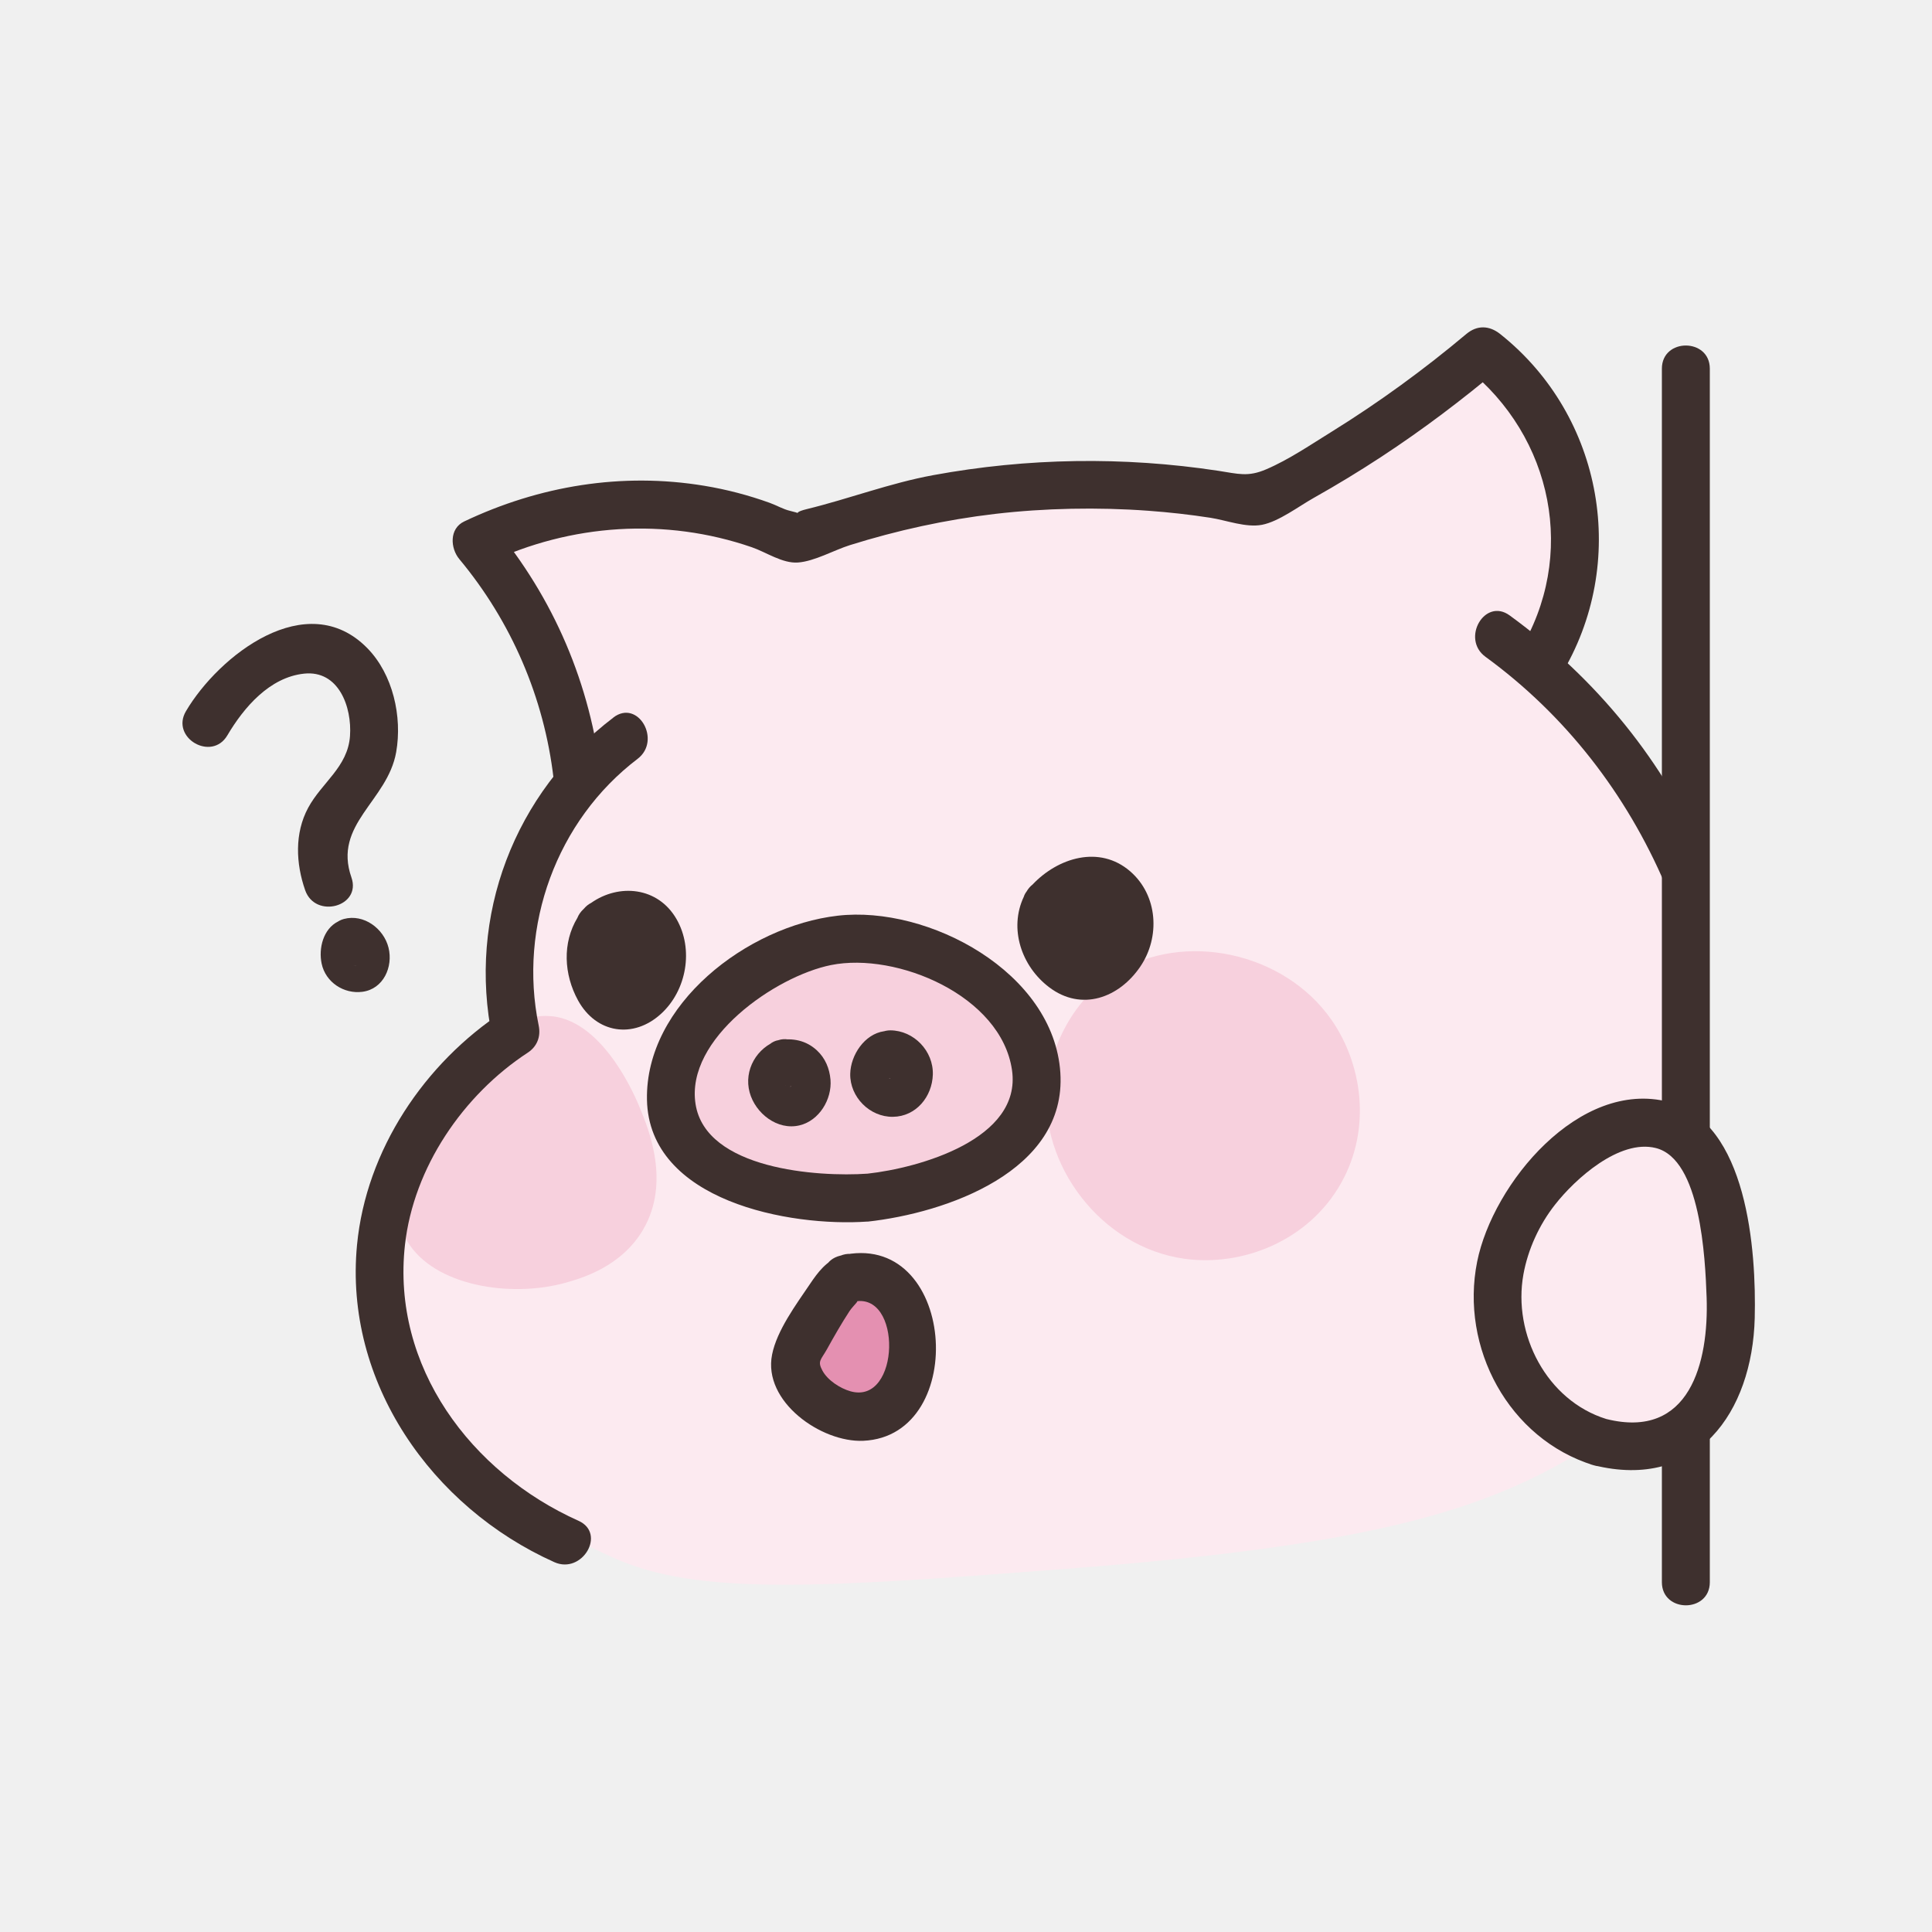
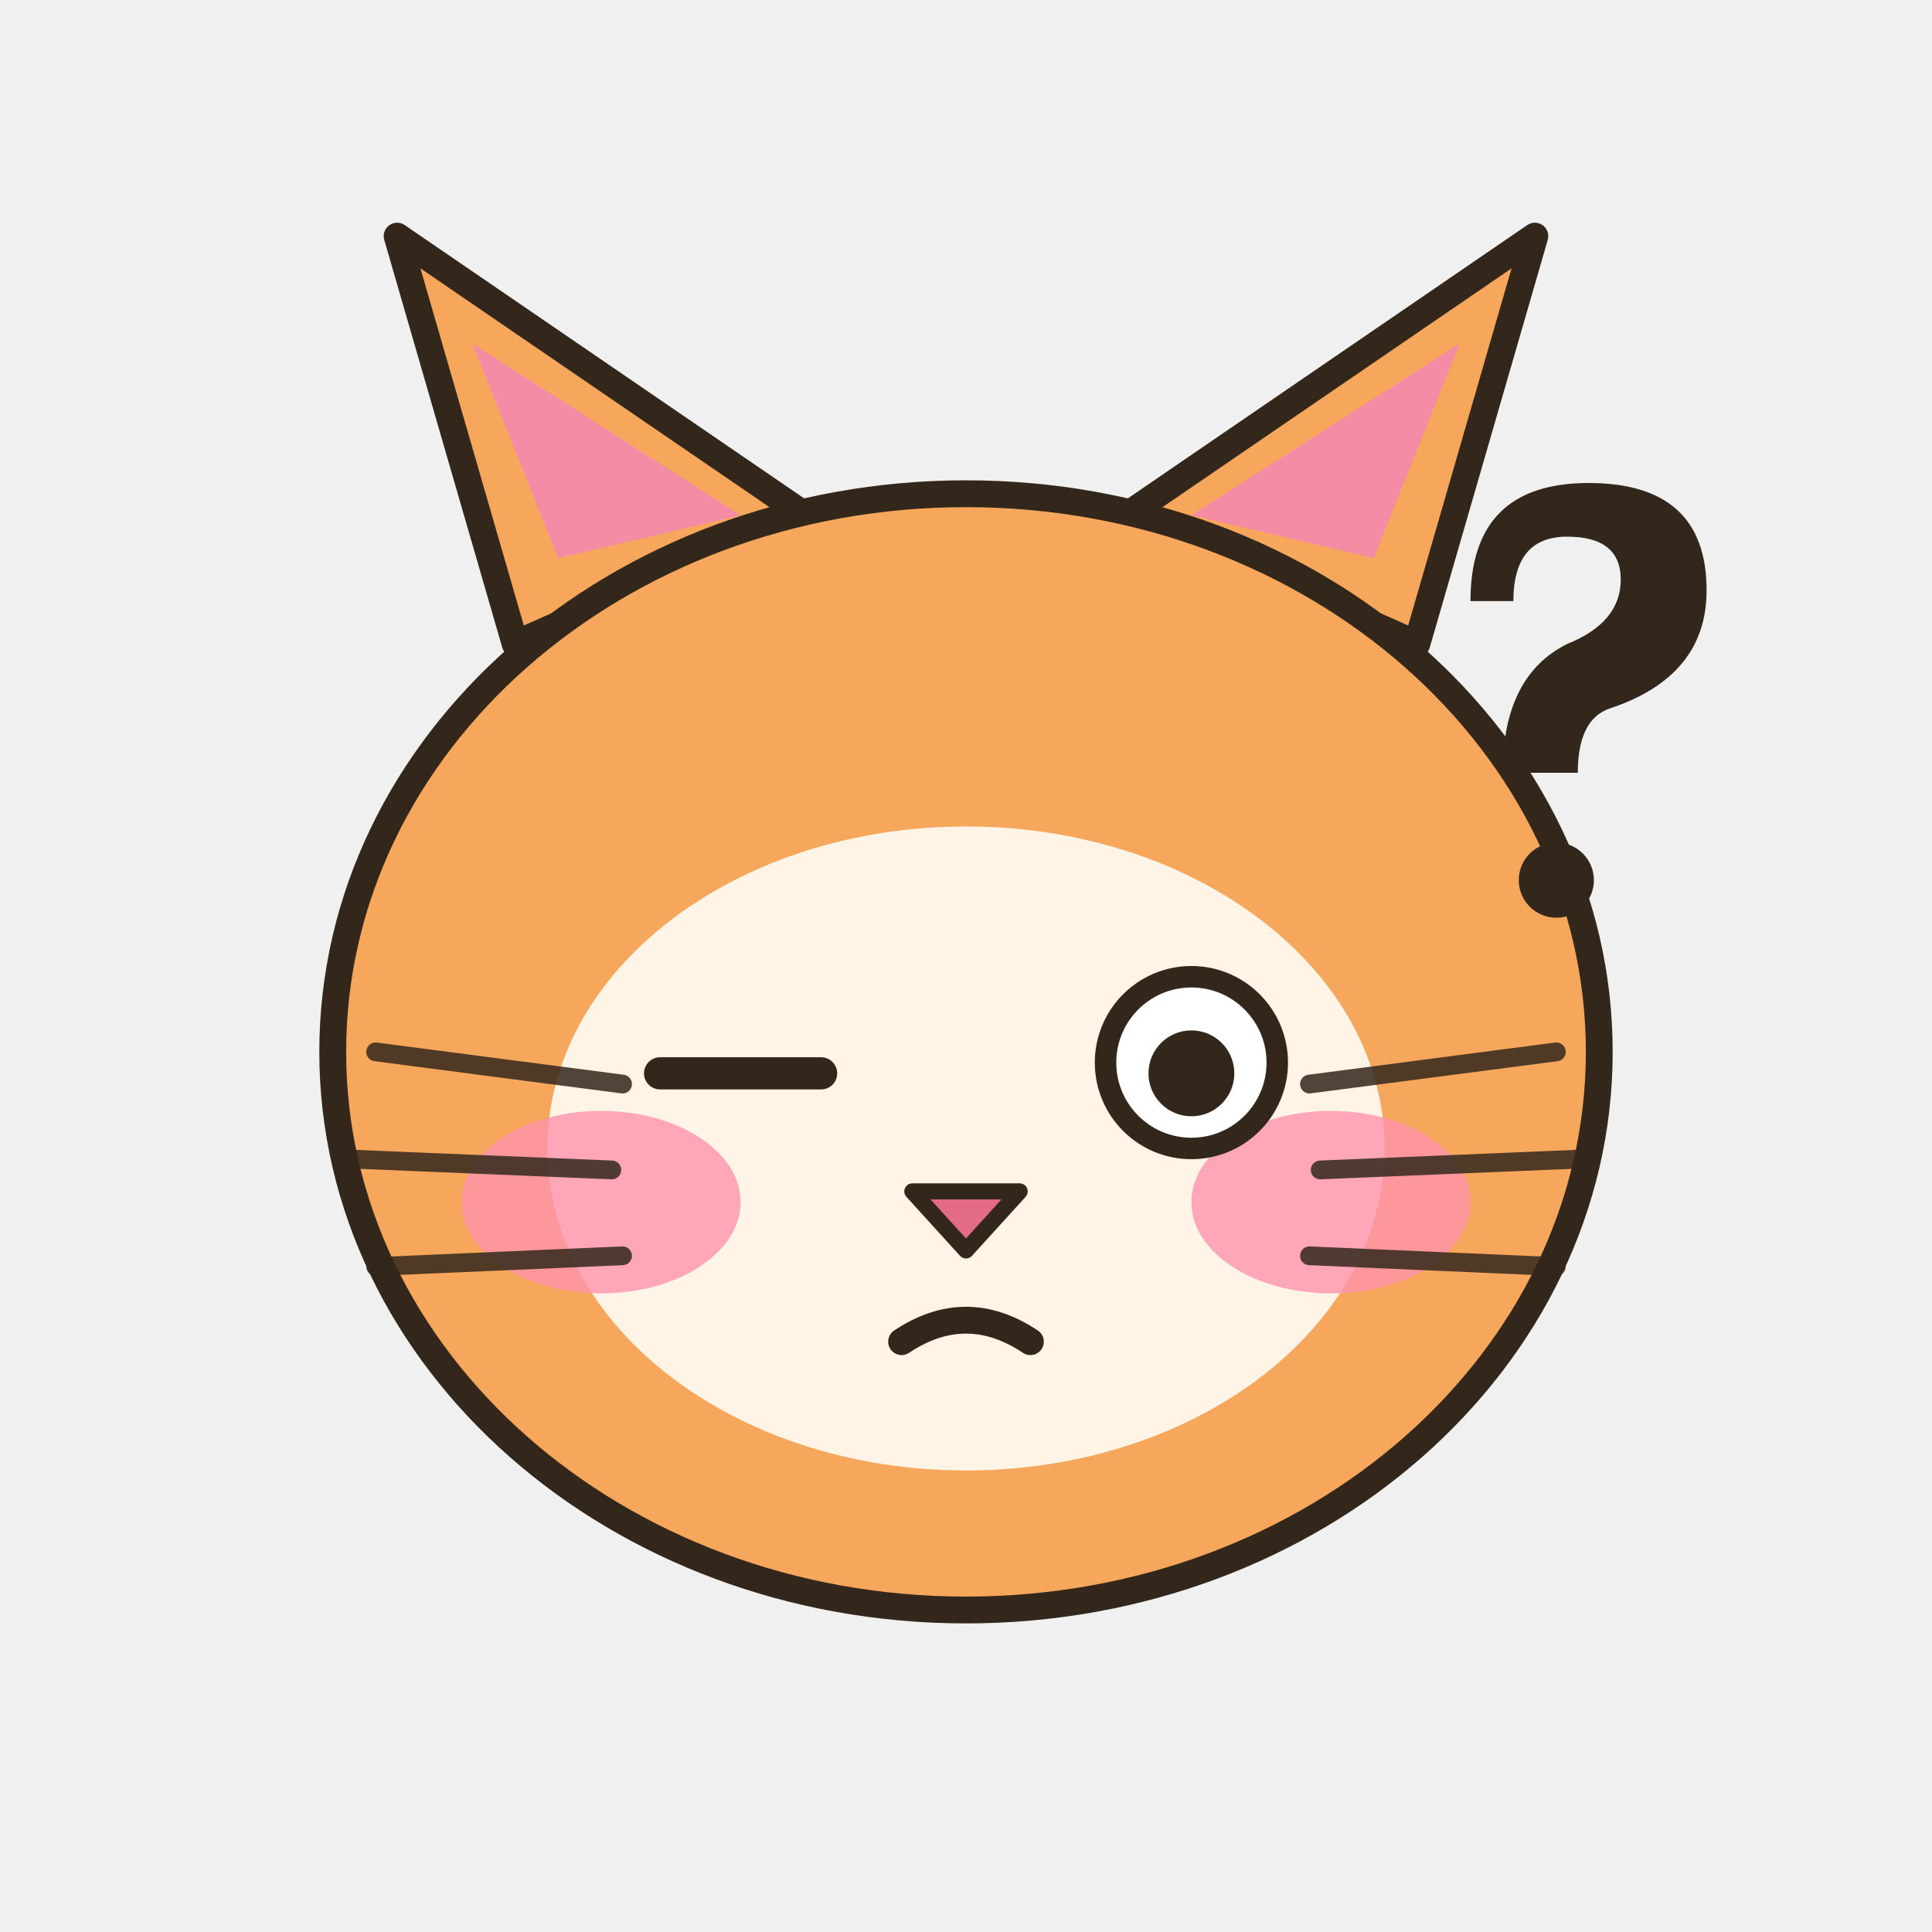
<svg xmlns="http://www.w3.org/2000/svg" width="360" height="360" viewBox="0 0 360 360" fill="none">
-   <path d="M114.271 290.249C105.547 286.292 72.571 271.356 71.038 242.421C69.683 217.176 93.25 199.414 96.168 197.272C95.617 190.785 95.498 179.926 99.473 167.608C102.242 159.024 106.083 152.538 109.194 148.135C106.857 139.358 104.207 130.224 101.155 120.807C98.788 113.473 96.332 106.436 93.845 99.683C99.339 97.63 107.11 95.473 116.578 95.101C130.081 94.565 140.904 97.912 147.41 100.516C158.635 96.722 172.466 93.078 188.499 90.98C206.394 88.629 222.19 88.853 234.933 89.939C241.156 89.061 252.545 86.562 263.696 78.231C269.487 73.902 273.581 69.216 276.365 65.407C278.211 66.746 295.168 79.466 294.855 100.412C294.691 111.896 289.406 120.227 286.905 123.693C291.833 129.376 296.76 135.059 301.688 140.741C305.842 145.517 309.98 150.307 314.134 155.082V255.855C310.397 259.232 304.8 263.903 297.475 268.663C277.824 281.427 256.371 287.884 198.608 292.332C153.142 295.828 130.081 297.419 114.271 290.249Z" fill="#FCEAF0" />
-   <path d="M207.868 181.324C220.641 173.41 239.236 177.382 248.064 189.982C253.736 198.075 255.656 210.095 249.955 220.345C243.895 231.234 231.494 236.054 220.701 234.552C205.069 232.365 193.636 216.983 195.05 202.077C195.124 201.273 196.568 188.301 207.838 181.324H207.868Z" fill="#F7D0DD" />
-   <path d="M103.001 189.372C112.693 190.548 118.514 204.665 119.273 206.54C120.866 210.422 124.93 220.271 119.898 229.018C115.834 236.069 108.286 238.197 105.457 239C95.141 241.901 80.834 239.61 75.906 231.309C67.48 217.087 88.039 187.557 103.001 189.387V189.372Z" fill="#F7D0DD" />
-   <path d="M112.067 145.07C110.028 127.457 103.254 111.524 91.895 97.882L90.987 104.889C106.351 97.6 123.992 96.41 140.1 101.974C142.78 102.896 145.802 105.023 148.69 104.815C151.772 104.592 155.375 102.524 158.337 101.587C167.166 98.82 176.262 96.826 185.447 95.755C194.633 94.684 204.503 94.476 214.001 95.175C217.872 95.458 221.743 95.889 225.569 96.484C228.517 96.945 232.164 98.359 235.141 97.793C238.298 97.183 242.005 94.342 244.788 92.78C249.076 90.37 253.289 87.811 257.413 85.104C265.125 80.046 272.479 74.482 279.536 68.546H273.223C289.391 81.4 293.962 103.61 283.064 121.432C280.057 126.341 287.783 130.834 290.776 125.939C303.579 104.979 298.8 77.546 279.536 62.239C277.511 60.632 275.248 60.543 273.223 62.239C265.318 68.874 256.996 74.943 248.227 80.388C244.297 82.813 240.188 85.639 235.93 87.454C232.521 88.912 230.765 88.302 226.983 87.722C209.327 85.044 191.432 85.312 173.88 88.54C165.796 90.028 158.263 92.929 150.343 94.863C146.398 95.83 151.013 96.068 147.217 95.19C145.936 94.892 144.686 94.149 143.435 93.702C139.475 92.274 135.396 91.203 131.242 90.519C115.879 87.975 100.485 90.519 86.491 97.168C83.677 98.507 83.915 102.167 85.583 104.175C95.289 115.823 101.393 130.001 103.15 145.056C103.805 150.694 112.737 150.753 112.082 145.056L112.067 145.07Z" fill="#3E302E" />
-   <path d="M114.3 133.705C95.825 147.748 87.042 170.702 91.761 193.493L93.815 188.45C79.077 198.105 68.224 214.305 66.527 231.963C64.07 257.536 80.447 280.847 103.284 291.082C108.479 293.418 113.035 285.727 107.795 283.376C87.771 274.406 72.928 254.65 75.459 231.963C77.067 217.563 86.282 204.04 98.326 196.156C100.083 195.01 100.798 193.151 100.381 191.113C96.555 172.607 103.701 152.881 118.811 141.396C123.322 137.96 118.886 130.209 114.3 133.69V133.705Z" fill="#3E302E" />
-   <path fill-rule="evenodd" clip-rule="evenodd" d="M190.764 167.111C187.973 173.028 190.317 180.051 195.511 183.972C201.511 188.509 208.508 185.966 212.483 180.104C216.22 174.6 215.758 166.835 210.592 162.357C204.848 157.397 197.109 159.844 192.409 164.816C191.982 165.149 191.594 165.589 191.268 166.15C191.038 166.447 190.872 166.771 190.764 167.111Z" fill="#3E302E" />
-   <path fill-rule="evenodd" clip-rule="evenodd" d="M110.141 168.248C115.351 164.58 122.593 165.259 126.047 171.238C129.307 176.876 127.952 184.537 123.188 188.896C118.008 193.642 111.1 192.556 107.72 186.427C105.046 181.561 104.774 175.685 107.594 171.018C107.813 170.46 108.178 169.915 108.718 169.408C108.74 169.388 108.762 169.367 108.783 169.347C109.207 168.843 109.666 168.483 110.141 168.248Z" fill="#3E302E" />
-   <path d="M161.657 223.171C173.21 222.115 191.328 215.599 193.055 203.222C194.886 190.071 177.527 175.21 160.794 174.823C140.83 174.362 122.057 194.534 125.407 207.73C128.325 219.214 147.738 224.451 161.657 223.171Z" fill="#F7D0DD" />
-   <path d="M161.658 227.634C176.277 226.028 198.772 218.262 197.581 199.905C196.375 181.131 172.972 168.679 156.09 170.628C139.207 172.577 120.226 187.156 120.553 204.903C120.911 223.826 147.202 228.646 161.658 227.619C167.359 227.218 167.404 218.292 161.658 218.694C152.398 219.348 131.511 217.905 129.605 205.721C127.699 193.538 144.507 181.904 154.854 179.822C167.077 177.367 186.579 185.519 188.574 199.414C190.42 212.282 171.245 217.637 161.658 218.694C156 219.318 155.941 228.244 161.658 227.619V227.634Z" fill="#3E302E" />
-   <path d="M147.455 202.463C147.038 202.538 146.472 202.27 146.145 202.3C146.725 202.225 146.413 202.746 146.13 202.24C146.07 202.151 145.773 201.437 145.907 201.868C146.1 202.493 145.832 201.11 145.862 201.764C145.892 202.3 146.026 201.006 145.817 201.839C145.907 201.482 146.115 201.348 145.832 201.749C146.041 201.467 146.294 201.333 145.907 201.63C146.472 201.199 146.755 201.08 147.5 201.08C148.259 201.139 148.437 201.125 148.036 201.035C147.797 200.961 147.812 200.976 148.08 201.08C148.348 201.199 148.363 201.199 148.14 201.08C147.931 200.946 147.931 200.946 148.14 201.08C148.348 201.244 148.363 201.229 148.17 201.05C147.961 200.812 147.991 200.872 148.289 201.184C148.289 201.571 148.467 201.616 148.289 201.184C148.289 201.497 148.393 201.764 148.348 201.288C148.378 201.556 148.318 202.106 148.378 201.497C148.155 201.973 148.125 202.062 148.289 201.779C148.423 201.571 148.408 201.586 148.259 201.809C147.991 202.092 147.812 202.3 147.41 202.434C149.703 201.675 151.192 199.354 150.537 196.944C149.926 194.713 147.336 193.062 145.043 193.82C141.038 195.144 138.552 199.384 139.684 203.549C140.741 207.447 144.85 210.69 148.988 209.693C152.651 208.816 155.047 204.844 154.75 201.184C154.571 199.101 153.782 197.182 152.234 195.739C150.209 193.85 147.708 193.374 145.043 193.82C142.661 194.222 141.336 197.153 141.917 199.31C142.617 201.824 145.028 202.835 147.41 202.434L147.455 202.463Z" fill="#3E302E" />
-   <path d="M165.871 200.946C165.603 200.946 165.394 200.753 165.141 200.708C164.858 200.44 164.828 200.411 165.052 200.634C165.23 200.827 165.245 200.827 165.096 200.663C165.052 200.693 164.709 199.934 164.903 200.411C165.141 200.961 164.784 199.652 164.843 200.262C164.888 200.723 165.082 199.548 164.784 200.292C164.918 199.964 165.037 199.801 165.245 199.518C164.933 199.934 165.037 199.622 165.35 199.473C165.662 199.325 165.975 199.191 166.347 199.22C166.555 199.235 166.868 199.473 167.017 199.488C167.196 199.652 167.196 199.637 167.017 199.458C166.838 199.28 166.823 199.265 167.002 199.458C167.136 199.86 167.27 199.979 167.344 200.47C167.27 199.92 167.404 200.262 167.285 200.604C167.493 200.053 167.389 200.485 167.196 200.663C167.598 200.262 167.3 200.574 167.091 200.693C167.821 200.262 166.838 200.723 166.719 200.812C166.347 201.08 166.808 200.812 167.106 200.768C169.429 200.44 170.903 197.361 170.233 195.278C169.414 192.734 167.225 191.812 164.739 192.154C161.077 192.675 158.501 196.617 158.427 200.098C158.352 204.412 162.059 208.161 166.392 208.102C170.724 208.042 173.701 204.323 173.82 200.232C173.954 195.843 170.292 192.02 165.915 191.99C163.578 191.976 161.345 194.058 161.449 196.453C161.553 198.849 163.414 200.887 165.915 200.916L165.871 200.946Z" fill="#3E302E" />
-   <path d="M276.797 122.384C291.714 133.259 303.043 147.912 310.293 164.841C312.541 170.107 320.238 165.57 318.005 160.334C310.13 141.917 297.46 126.445 281.308 114.678C276.663 111.286 272.196 119.037 276.797 122.384Z" fill="#3E302E" />
-   <path d="M309.668 68.695V294.816C309.668 300.558 318.6 300.573 318.6 294.816V68.695C318.6 62.953 309.668 62.938 309.668 68.695Z" fill="#3E302E" />
-   <path d="M42.365 137.022C45.432 131.83 50.225 126.207 56.657 125.523C63.088 124.839 65.604 131.697 65.217 137.156C64.8 142.943 59.962 145.799 57.416 150.53C54.87 155.261 55.123 160.899 56.865 165.882C58.756 171.268 67.39 168.947 65.485 163.502C62.001 153.565 72.214 149.295 73.822 140.146C74.983 133.556 73.226 125.642 68.433 120.762C57.148 109.293 40.772 122.146 34.653 132.515C31.72 137.469 39.447 141.976 42.365 137.022Z" fill="#3E302E" />
-   <path d="M63.014 171.699C60.215 173.083 59.336 176.727 59.932 179.554C60.661 183.035 64.085 185.266 67.539 184.805C71.455 184.285 73.286 180.149 72.393 176.579C71.499 173.008 67.778 170.241 64.07 171.238C61.822 171.848 60.215 174.436 60.944 176.727C61.674 179.018 64.026 180.506 66.438 179.851C65.738 180.06 65.098 180 64.517 179.673C64.204 179.509 64.145 179.494 64.353 179.613C64.8 179.881 63.698 178.944 64.219 179.524L63.817 179.018C63.981 179.331 63.981 179.286 63.817 178.914C63.475 178.066 63.803 179.063 63.817 179.078C63.743 178.989 63.743 177.977 63.713 178.602C63.847 177.843 63.877 177.635 63.803 177.977C63.743 178.2 63.788 178.126 63.922 177.754C64.219 177.233 64.562 176.683 65.127 176.4L66.706 175.998C66.348 175.998 66.378 175.998 66.81 176.028C66.988 176.073 68.06 176.519 67.539 176.192C67.926 176.43 68.239 176.757 68.477 177.144C68.045 176.445 68.82 177.962 68.611 177.501C68.284 176.817 68.775 177.665 68.656 177.917C68.701 177.828 68.745 176.906 68.626 177.843C68.507 178.855 68.626 177.843 68.701 177.813C68.715 177.813 68.209 178.884 68.507 178.349C68.313 178.721 68.045 179.003 67.703 179.227C67.331 179.479 67.271 179.539 67.524 179.405C69.624 178.364 70.368 175.225 69.132 173.306C67.748 171.164 65.261 170.598 63.028 171.699H63.014Z" fill="#3E302E" />
-   <path d="M157.772 238.286C160.987 237.096 165.216 239.104 167.404 241.722C172.615 247.941 169.756 261.567 162.58 263.724C156.7 265.51 148.363 259.455 148.125 254.099C148.065 252.85 149.346 250.618 151.906 246.185C155.956 239.193 156.923 238.583 157.757 238.271L157.772 238.286Z" fill="#E490B1" />
-   <path d="M158.963 242.585C168.193 240.354 167.806 261.88 158.472 259.247C156.536 258.696 154.214 257.194 153.246 255.394C152.278 253.594 152.963 253.43 154.11 251.377C155.435 248.982 156.804 246.587 158.293 244.311C159.052 243.15 160.779 241.856 158.963 242.6C164.218 240.458 161.911 231.815 156.581 233.987C153.916 235.073 152.457 236.977 150.879 239.327C148.378 243.031 144.76 247.896 143.867 252.404C142.11 261.181 153.053 268.827 160.868 268.47C180.832 267.577 178.123 228.75 156.581 233.972C150.998 235.325 153.365 243.939 158.963 242.585Z" fill="#3E302E" />
-   <path d="M298.115 268.693C300.036 269.199 306.809 270.954 312.869 267.548C326.684 259.782 321.816 233.659 321.086 229.717C319.598 221.714 317.99 213.07 311.469 210.199C302.879 206.391 291.297 215.094 285.788 222.294C284.568 223.885 275.754 235.846 280.28 250.187C280.876 252.061 285.297 265.346 298.115 268.693Z" fill="#FCEAF0" />
-   <path d="M296.924 273.007C316.233 277.842 326.52 263.07 326.967 245.62C327.28 233.049 325.627 209.113 310.903 205.32C294.259 201.035 278.166 220.583 275.248 235.087C272.032 251.094 281.099 268.113 296.924 273.022C302.433 274.733 304.785 266.119 299.306 264.409C288.23 260.972 281.843 248.64 283.868 237.453C284.717 232.782 286.816 228.214 289.748 224.481C293.53 219.646 301.763 212.222 308.536 213.918C316.888 216.016 317.737 234.299 318.005 241.767C318.422 253.846 314.878 268.306 299.306 264.409C293.723 263.01 291.356 271.624 296.924 273.022V273.007Z" fill="#3E302E" />
+   <path d="M96 120 L74 44 L150 96 Z" fill="#F6A75C" stroke="#33271C" stroke-width="5" stroke-linejoin="round" />
+   <path d="M264 120 L286 44 L210 96 Z" fill="#F6A75C" stroke="#33271C" stroke-width="5" stroke-linejoin="round" />
+   <path d="M104 104 L88 64 L138 96 Z" fill="#F58CA6" />
+   <path d="M256 104 L272 64 L222 96 Z" fill="#F58CA6" />
+   <ellipse cx="180" cy="196" rx="118" ry="104" fill="#F6A75C" stroke="#33271C" stroke-width="5" />
+   <ellipse cx="180" cy="214" rx="78" ry="60" fill="#FFF4E6" />
+   <ellipse cx="112" cy="224" rx="26" ry="17" fill="#FF93AC" opacity="0.8" />
+   <ellipse cx="248" cy="224" rx="26" ry="17" fill="#FF93AC" opacity="0.8" />
+   <g stroke="#33271C" stroke-width="3.5" stroke-linecap="round" fill="none" opacity="0.85">
+     <path d="M70 196 L116 202" />
+     <path d="M66 216 L114 218" />
+     <path d="M70 236 L116 234" />
+     <path d="M290 196 L244 202" />
+     <path d="M294 216 L246 218" />
+     <path d="M290 236 L244 234" />
+   </g>
+   <path d="M123 200 h30" stroke="#33271C" stroke-width="6" stroke-linecap="round" />
+   <circle cx="222" cy="198" r="16" fill="#fff" stroke="#33271C" stroke-width="4" />
+   <circle cx="222" cy="200" r="8" fill="#33271C" />
+   <path d="M170 222 h20 l-10 11 Z" fill="#E36B86" stroke="#33271C" stroke-width="3" stroke-linejoin="round" />
+   <path d="M168 250 q12 -8 24 0" stroke="#33271C" stroke-width="5" fill="none" stroke-linecap="round" />
+   <g transform="translate(290,130)" fill="#33271C">
+     <path d="M-16 -18 q0 -22 22 -22 q22 0 22 20 q0 16 -18 22 q-6 2 -6 12 h-14 q0 -18 12 -24 q10 -4 10 -12 q0 -8 -10 -8 q-10 0 -10 12 Z" />
+     <circle cx="0" cy="34" r="7" />
+   </g>
</svg>
